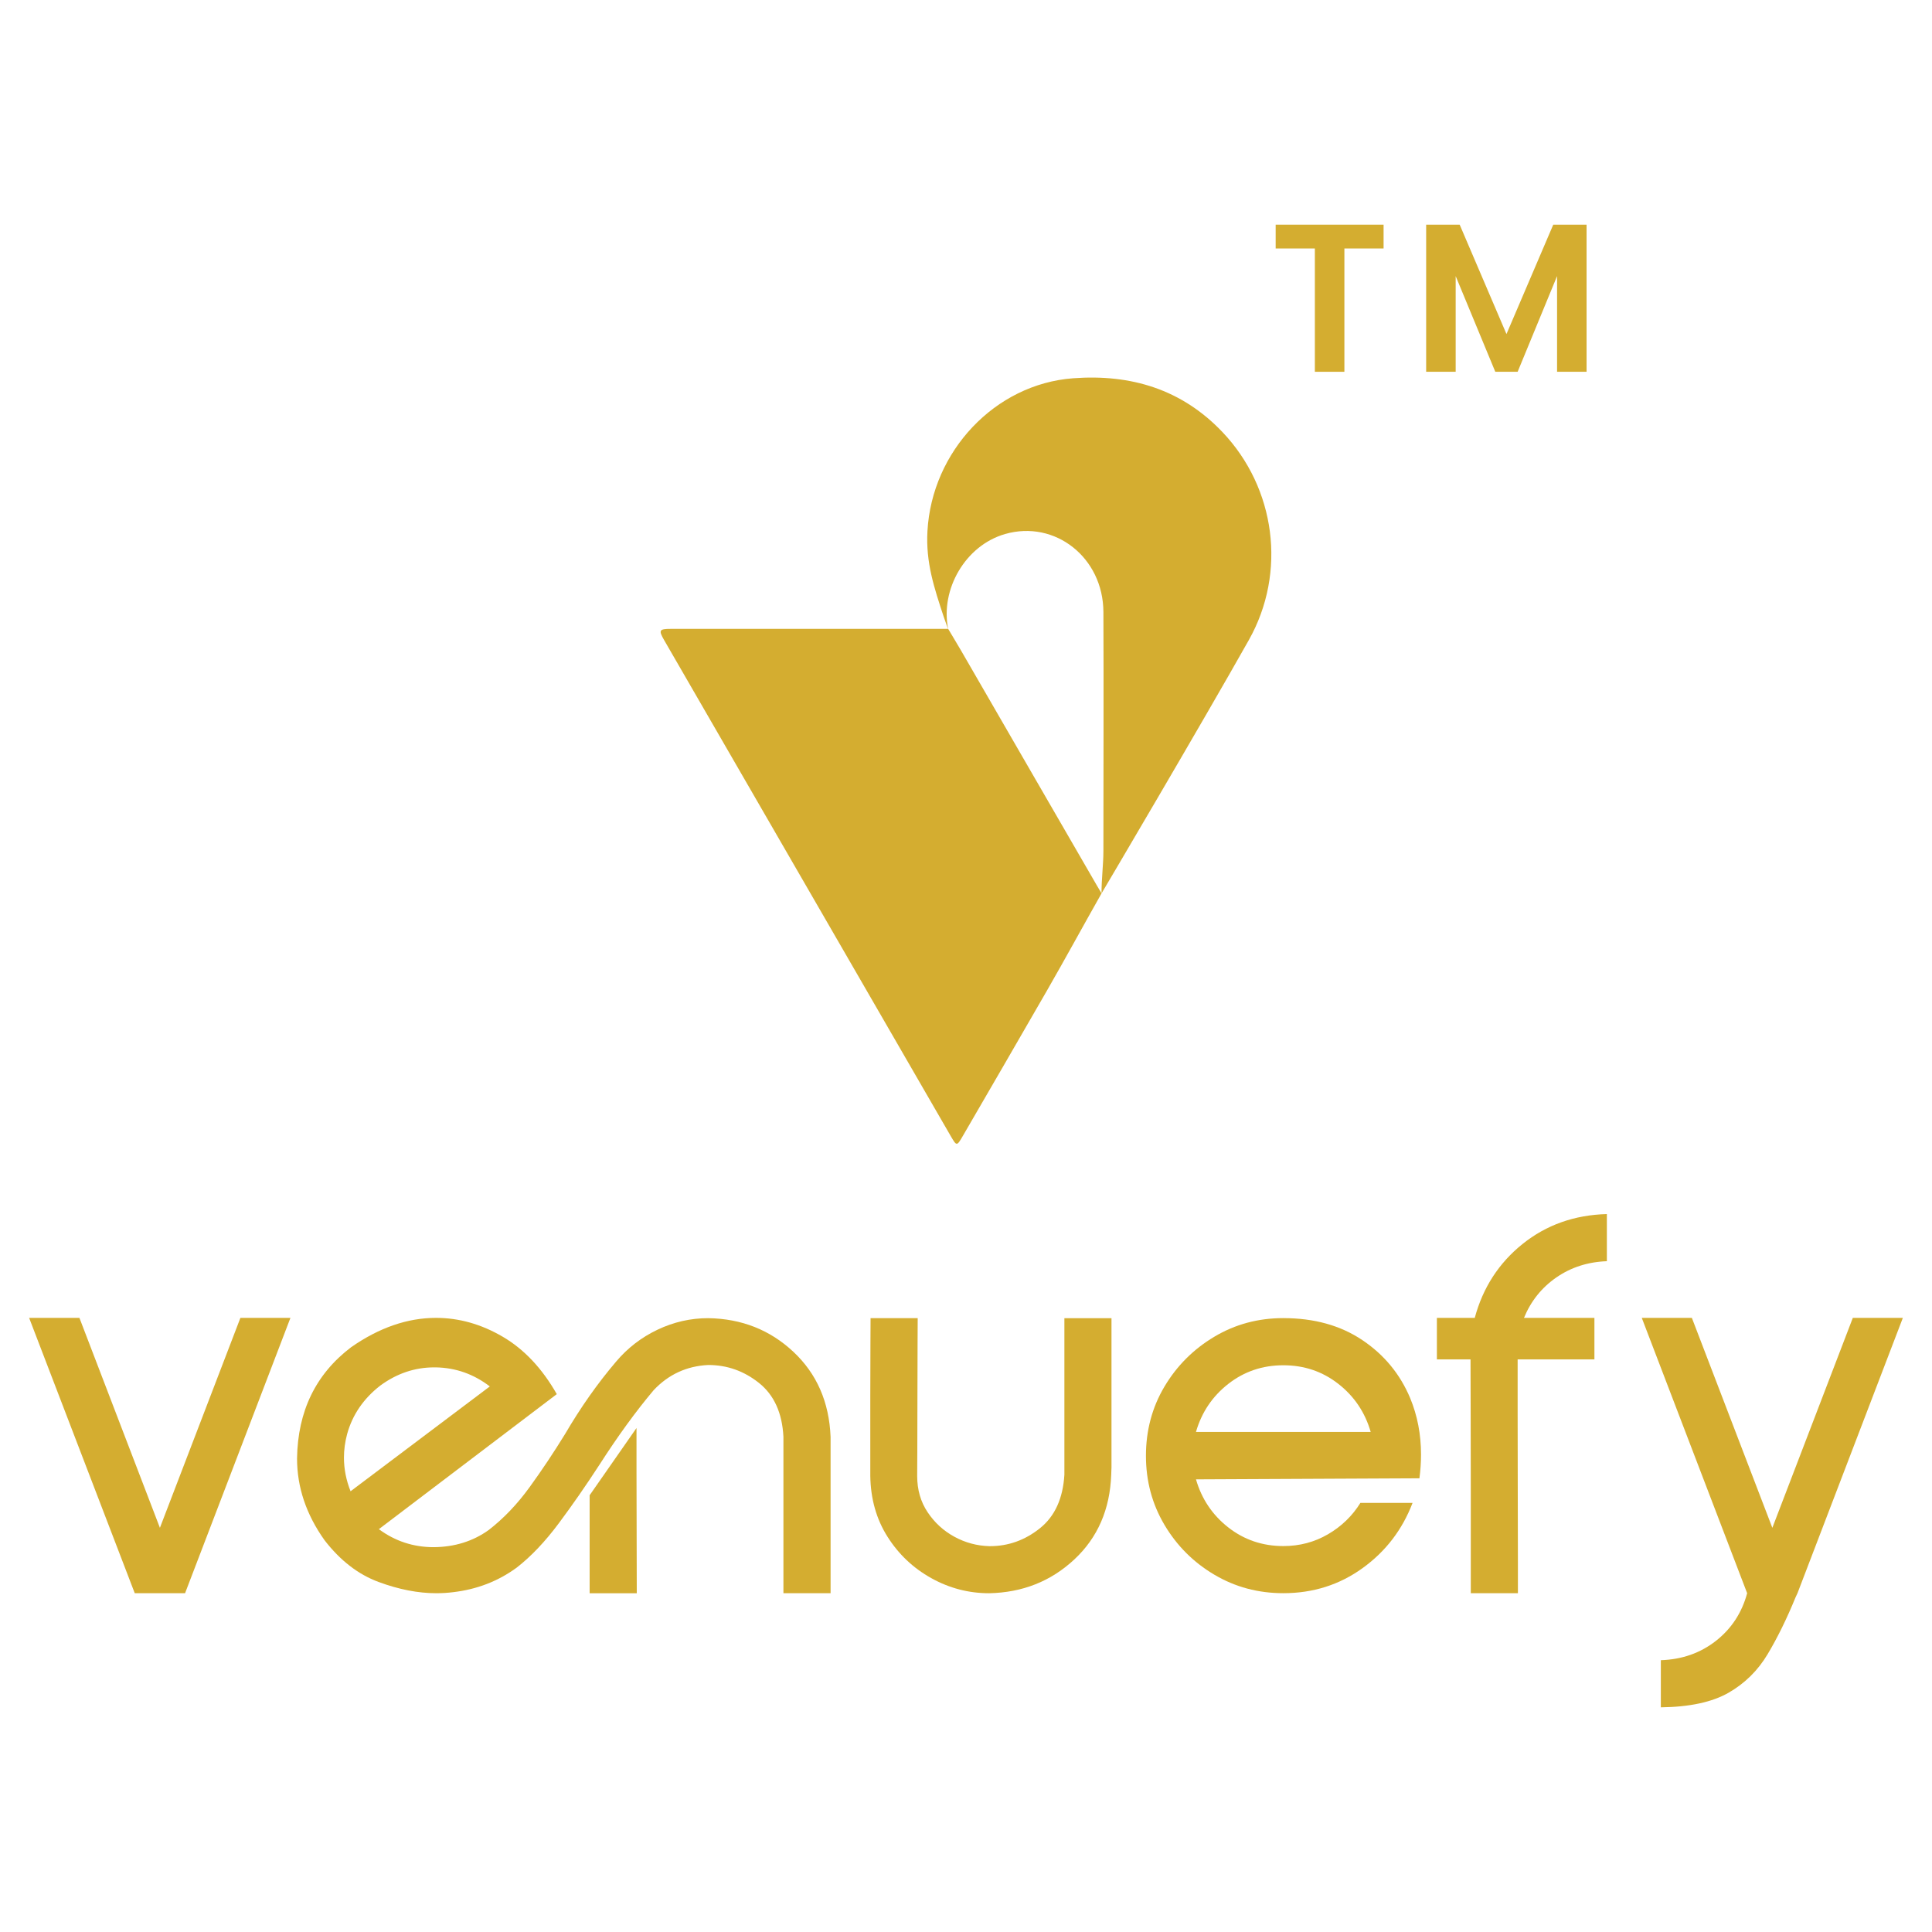
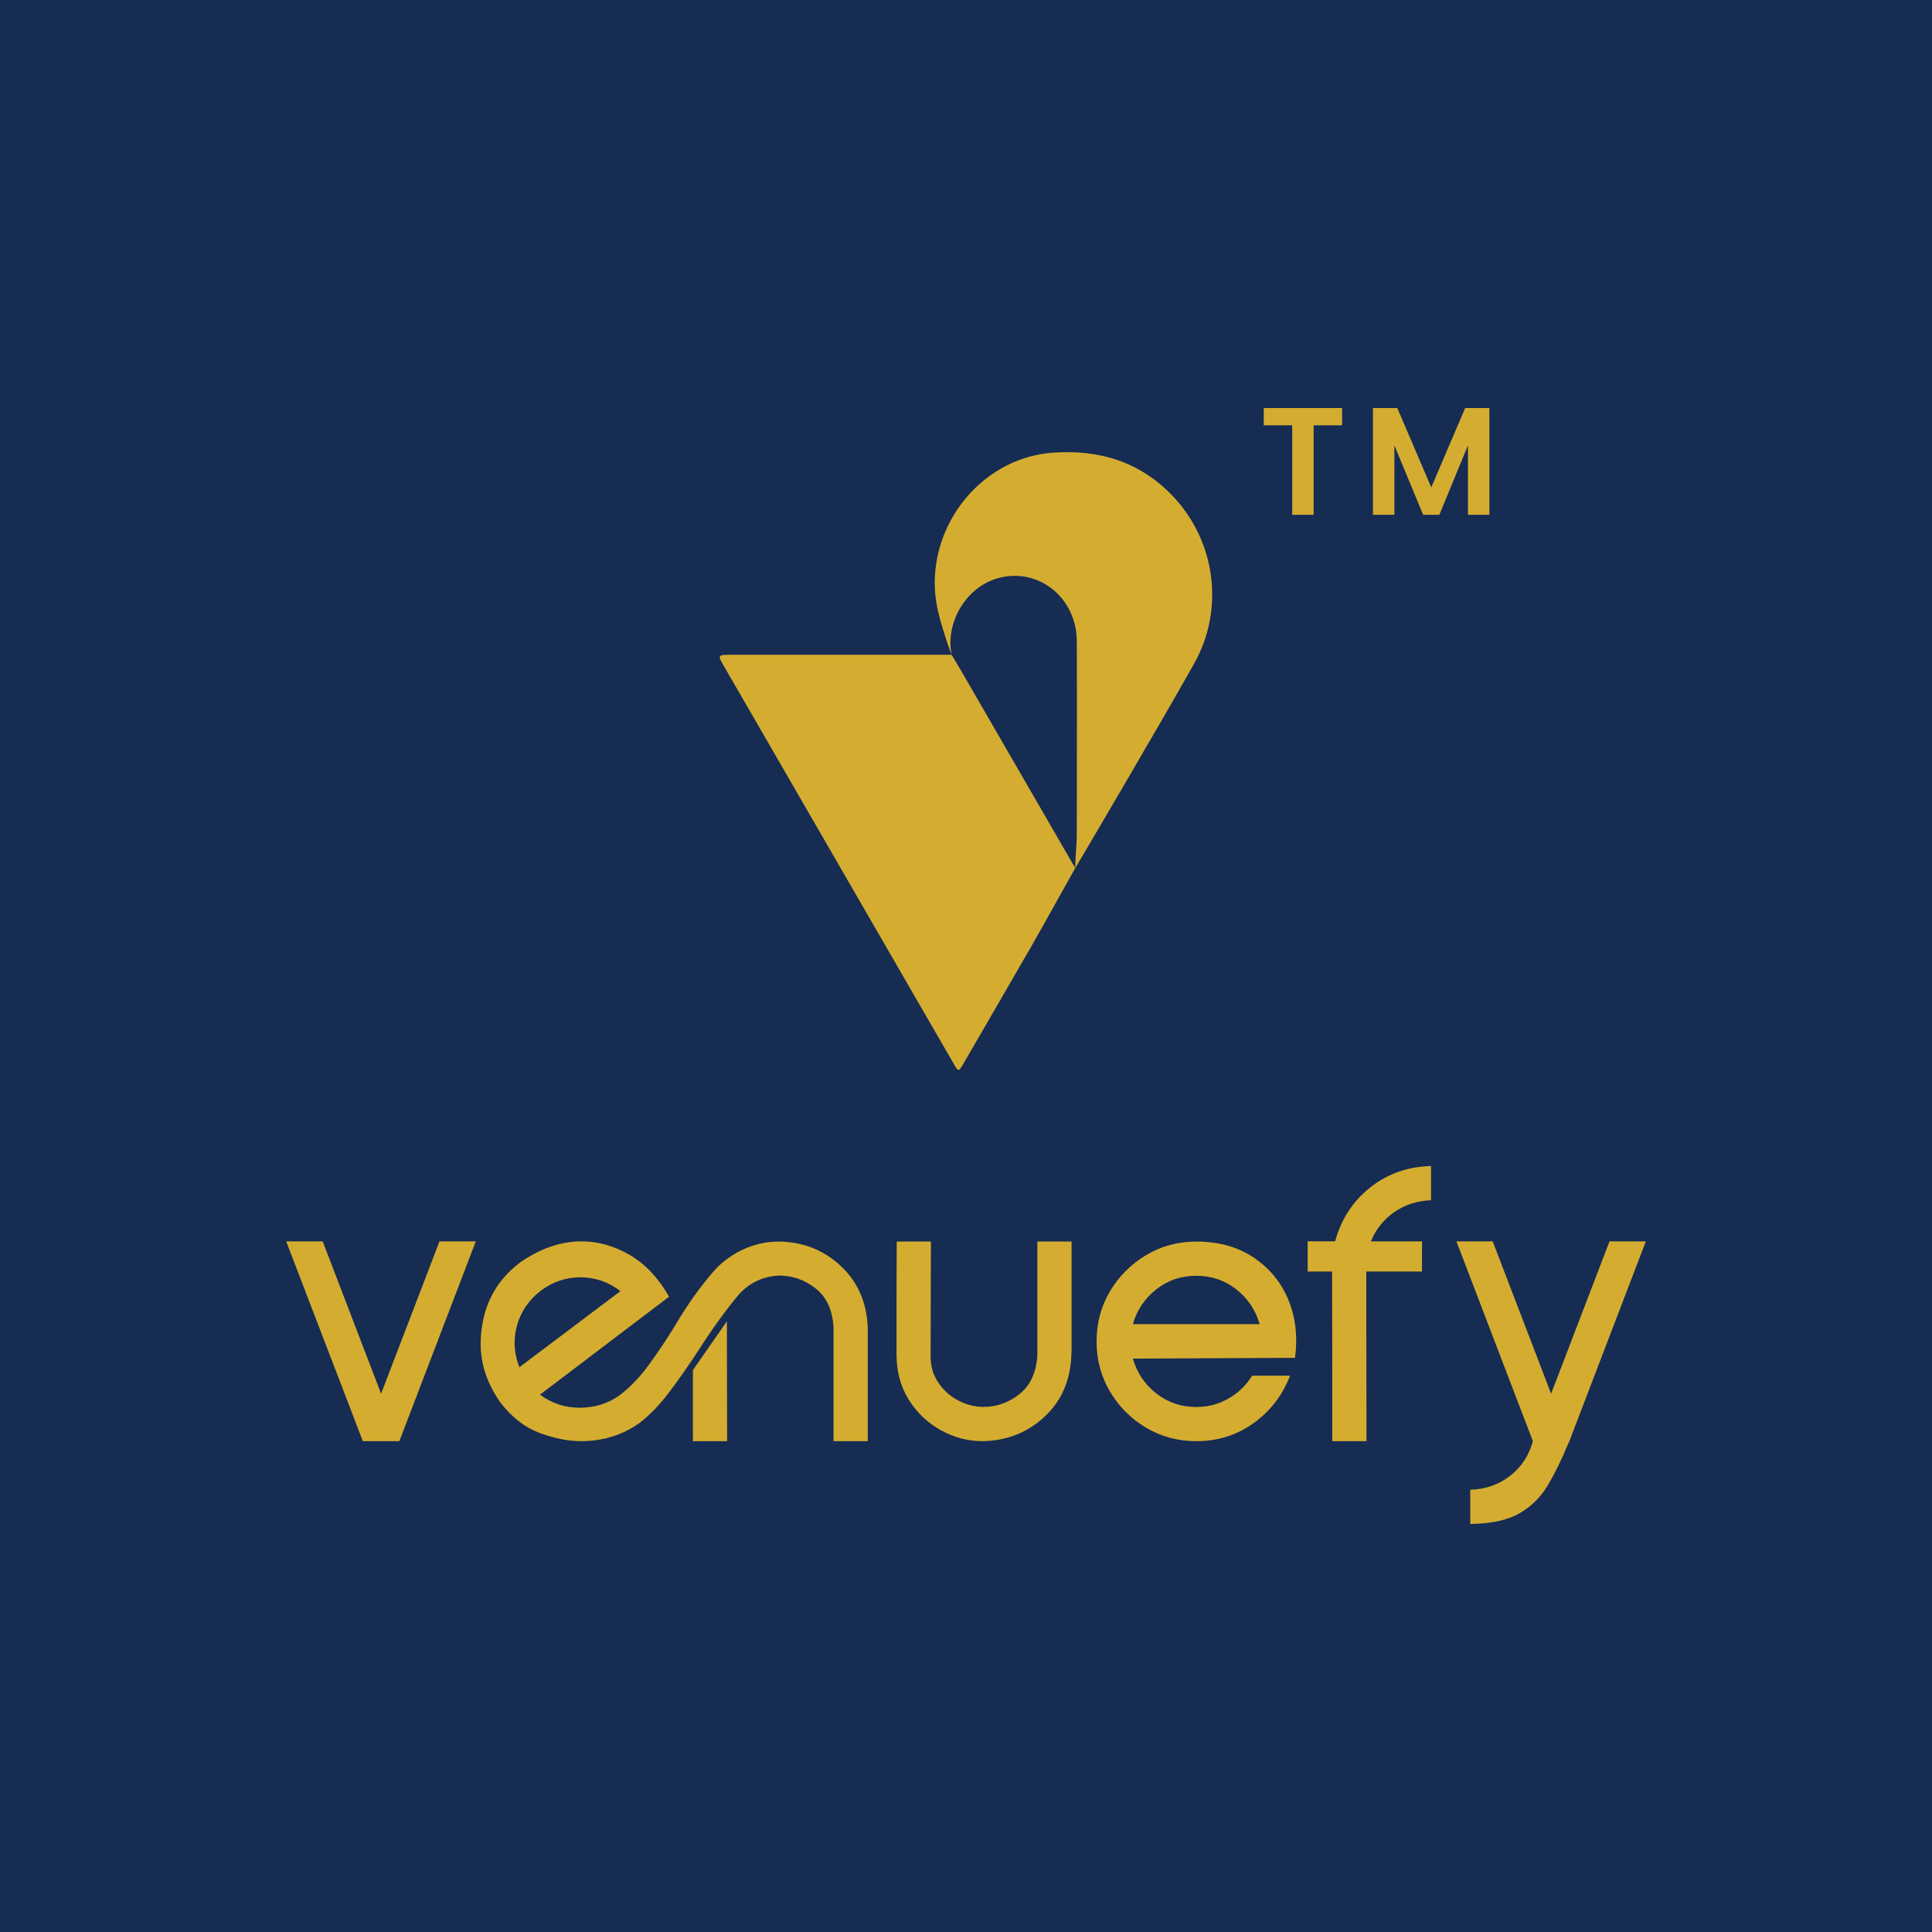
<svg xmlns="http://www.w3.org/2000/svg" id="Layer_1" data-name="Layer 1" viewBox="0 0 1080 1080">
  <defs>
    <style>
      .cls-1 {
+         fill: none;
+       }
+ 
+       .cls-2 {
+         fill: #162c53;
+       }
+ 
+       .cls-3 {
+         clip-path: url(#clippath-1);
+       }
+ 
+       .cls-4 {
        fill: #d4ad30;
      }
+ 
+       .cls-5 {
+         clip-path: url(#clippath);
+       }
    </style>
+     <clipPath id="clippath">
+       <rect class="cls-1" width="1080" height="1080" />
+     </clipPath>
+     <clipPath id="clippath-1">
+       <rect class="cls-1" width="1080" height="1080" />
+     </clipPath>
  </defs>
-   <g>
-     <path class="cls-1" d="M529.97,351.52s-1.57-4.13-2.35-6.5c-5.49-16.65-10.15-30.58-9.17-48.14,2.49-44.53,37.68-82.18,81.46-85.43,32.28-2.4,60.71,6.14,83.48,30.11,29.64,31.21,36.06,78.31,14.71,116.24-26.15,46.46-81.94,141-82.33,141.6-.08-7.48,1.04-16.2,1.04-23.68,0-44.54.19-89.09,0-133.63-.13-30.45-27.03-51.58-54.96-43.57-22.28,6.4-36.25,31.02-31.84,53h-.04Z" />
-     <path class="cls-1" d="M530.02,351.52c2.59,4.42,4.96,8.22,7.31,12.3,25.17,43.63,50.43,87.22,75.63,130.83.91,1.57,2.25,3.82,2.81,4.75-10.42,18.41-20.05,36.15-30.6,54.5-15.56,27.08-31.26,54.05-46.91,81.05-3.44,5.93-3.47,5.87-6.95-.15-53.35-92.32-106.69-184.64-160.04-276.94-3.21-5.57-2.83-6.32,3.8-6.32,48.75-.02,97.51,0,146.27,0,1.64,0,3.29,0,4.93,0,1.21,0,2.71,0,3.75,0" />
-   </g>
-   <g>
-     <polygon class="cls-1" points="44.4 736.69 89.39 854.06 134.39 736.69 162.36 736.69 103.45 890.62 75.33 890.62 16.28 736.69 44.4 736.69" />
-     <path class="cls-1" d="M464.29,890.62h-26.35v-87.47c-.69-13.32-5.23-23.33-13.62-30.04-8.39-6.71-17.86-10.07-28.42-10.07-12.04.59-22.2,5.28-30.49,14.06-9.97,11.84-20.08,25.75-30.34,41.74-7.5,11.54-15.07,22.45-22.72,32.71-7.65,10.26-15.47,18.5-23.46,24.72-10.36,7.6-22.2,12.19-35.52,13.76-3.16.4-6.31.59-9.47.59-10.17,0-20.92-2.09-32.27-6.29-11.35-4.19-21.41-11.96-30.19-23.31-10.26-14.4-15.39-29.65-15.39-45.73.39-26.44,10.46-47.16,30.19-62.16,15.69-10.95,31.52-16.43,47.51-16.43,12.83,0,25.24,3.5,37.23,10.51,11.99,7.01,22.07,17.72,30.27,32.12l-99.46,75.48c9.08,6.71,19.29,10.07,30.64,10.07,11.74-.1,22-3.3,30.79-9.62,8.39-6.51,16.01-14.5,22.87-23.98,6.86-9.47,13.44-19.33,19.76-29.6,8.78-15,18.3-28.51,28.57-40.55,6.41-7.6,14.14-13.54,23.16-17.83,9.03-4.29,18.48-6.44,28.34-6.44,18.65.3,34.51,6.56,47.58,18.8,13.07,12.24,20,28.07,20.8,47.51v87.47ZM273.81,775.03c-8.98-6.9-19.04-10.46-30.19-10.66h-.89c-10.85,0-20.92,3.4-30.19,10.21-9.38,7.3-15.54,16.33-18.5,27.09-1.18,4.44-1.77,8.83-1.77,13.17,0,6.31,1.23,12.58,3.7,18.79l77.85-58.61ZM329.61,835.86l26.2-37.59v23.39l.15,68.97h-26.35v-54.76Z" />
-     <path class="cls-1" d="M621.33,736.84v83.33c-.1,2.67-.15,4.05-.15,4.15-.69,19.44-7.57,35.25-20.65,47.44-13.08,12.19-28.93,18.48-47.58,18.87-11.45,0-22.23-2.81-32.34-8.43-10.12-5.63-18.28-13.34-24.49-23.16-6.22-9.82-9.42-21.14-9.62-33.97v-44.4c0-11.44.02-21.46.08-30.04.05-8.58.07-13.17.07-13.77h26.35c0,.59-.02,5.18-.07,13.77-.05,8.58-.08,18.6-.08,30.04s-.02,21.66-.07,30.64c-.05,8.98-.07,13.57-.07,13.77,0,7.7,1.95,14.46,5.85,20.28,3.89,5.82,8.88,10.38,14.95,13.69,6.07,3.31,12.55,5.06,19.46,5.26h.44c10.26,0,19.56-3.33,27.9-9.99,8.33-6.66,12.9-16.65,13.69-29.97v-87.47h26.35Z" />
-     <path class="cls-1" d="M717.39,736.84c17.27,0,31.99,4.1,44.18,12.29,12.19,8.19,21.09,18.99,26.72,32.41,4.04,9.77,6.07,20.28,6.07,31.52,0,4.34-.29,8.78-.89,13.32l-124.91.59c3.16,10.95,9.18,19.91,18.05,26.86,8.88,6.95,19.14,10.43,30.79,10.43,9.08,0,17.39-2.19,24.94-6.59,7.55-4.39,13.59-10.24,18.13-17.54h29.16c-5.72,15-15.05,27.16-27.97,36.48-12.92,9.32-27.68,13.99-44.25,13.99-14.11,0-26.99-3.45-38.63-10.36-11.65-6.9-20.92-16.18-27.83-27.82-6.91-11.65-10.36-24.52-10.36-38.63s3.45-27.11,10.36-38.7c6.9-11.6,16.18-20.87,27.83-27.83,11.64-6.96,24.52-10.43,38.63-10.43M766.23,800.48c-3.16-10.95-9.18-19.91-18.05-26.86-8.88-6.96-19.14-10.43-30.79-10.43s-21.9,3.48-30.79,10.43c-8.88,6.95-14.9,15.91-18.05,26.86h97.68Z" />
-     <path class="cls-1" d="M898.25,678.67v26.35c-10.66.39-20.08,3.43-28.27,9.1-8.2,5.68-14.21,13.2-18.06,22.57h39.37v23.24h-42.92v29.97c0,13.76.02,28.34.07,43.74.05,15.39.08,28.56.08,39.52v17.46h-26.34v-56.98c0-15.39-.03-29.97-.07-43.74-.05-13.77-.08-23.76-.08-29.97h-18.8v-23.24h21.17c4.54-16.87,13.44-30.64,26.71-41.29,13.27-10.66,28.98-16.23,47.14-16.73" />
-     <path class="cls-1" d="M945.76,736.69l44.99,117.37,44.99-117.37h27.97l-58.91,153.93c-.29.69-.64,1.43-1.04,2.22-4.93,12.04-10.14,22.65-15.62,31.82-5.47,9.18-12.78,16.38-21.9,21.61-9.13,5.23-21.74,7.94-37.82,8.14v-26.35c11.84-.39,22.1-4,30.79-10.8,8.68-6.81,14.5-15.69,17.46-26.64l-58.91-153.93h27.97Z" />
-   </g>
-   <g>
-     <polygon class="cls-1" points="773.43 125.59 773.43 138.9 751.52 138.9 751.52 207.83 735.02 207.83 735.02 138.9 713.1 138.9 713.1 125.59 773.43 125.59" />
-     <polygon class="cls-1" points="886.9 125.59 886.9 207.83 870.41 207.83 870.41 154.34 848.37 207.83 835.88 207.83 813.73 154.34 813.73 207.83 797.23 207.83 797.23 125.59 815.97 125.59 842.13 186.74 868.28 125.59 886.9 125.59" />
+   <g id="Artwork_3" data-name="Artwork 3">
+     <g class="cls-5">
+       <rect class="cls-2" width="1080" height="1080" />
+       <g class="cls-3">
+         <path class="cls-4" d="M531.92,366.01s-1.27-3.33-1.9-5.24c-4.43-13.42-8.18-24.66-7.39-38.82,2.01-35.91,30.38-66.26,65.68-68.88,26.03-1.93,48.95,4.95,67.31,24.28,23.9,25.16,29.07,63.14,11.86,93.72-21.08,37.46-66.06,113.68-66.38,114.17-.06-6.03.84-13.07.84-19.09,0-35.91.15-71.83,0-107.74-.11-24.55-21.8-41.58-44.31-35.13-17.97,5.16-29.23,25.01-25.67,42.73h-.04Z" />
+         <path class="cls-4" d="M531.95,366.01c2.09,3.57,4,6.62,5.89,9.92,20.29,35.18,40.66,70.32,60.98,105.48.73,1.26,1.82,3.08,2.27,3.83-8.4,14.84-16.16,29.14-24.67,43.94-12.54,21.83-25.21,43.58-37.83,65.35-2.77,4.78-2.8,4.73-5.6-.12-43.02-74.43-86.02-148.86-129.03-223.28-2.59-4.49-2.28-5.1,3.06-5.1,39.3-.02,78.62,0,117.93,0,1.33,0,2.65,0,3.98,0,.98,0,2.18,0,3.02,0" />
+         <polygon class="cls-4" points="180.38 693.93 213.03 779.1 245.68 693.93 265.98 693.93 223.23 805.62 202.83 805.62 159.98 693.93 180.38 693.93" />
+         <path class="cls-4" d="M485.07,805.62h-19.12v-63.47c-.5-9.67-3.79-16.93-9.88-21.8-6.09-4.87-12.96-7.3-20.62-7.3-8.74.43-16.11,3.83-22.12,10.2-7.23,8.59-14.57,18.69-22.02,30.29-5.44,8.38-10.94,16.29-16.48,23.74-5.55,7.45-11.22,13.42-17.02,17.93-7.52,5.51-16.11,8.84-25.78,9.99-2.29.29-4.58.43-6.87.43-7.38,0-15.18-1.52-23.41-4.56-8.23-3.04-15.54-8.68-21.91-16.92-7.45-10.45-11.17-21.51-11.17-33.19.29-19.19,7.59-34.22,21.91-45.11,11.38-7.95,22.88-11.92,34.47-11.92,9.31,0,18.31,2.54,27.01,7.62,8.7,5.09,16.02,12.86,21.96,23.31l-72.17,54.77c6.59,4.87,14,7.3,22.23,7.3,8.52-.07,15.97-2.4,22.34-6.98,6.09-4.73,11.62-10.52,16.59-17.4,4.98-6.87,9.76-14.03,14.34-21.48,6.37-10.88,13.28-20.69,20.73-29.43,4.65-5.51,10.26-9.83,16.81-12.94,6.55-3.12,13.41-4.67,20.57-4.67,13.53.21,25.04,4.76,34.53,13.64,9.49,8.88,14.52,20.37,15.09,34.47v63.47ZM346.85,721.75c-6.52-5.01-13.82-7.59-21.91-7.73h-.64c-7.88,0-15.18,2.47-21.91,7.41-6.8,5.3-11.28,11.85-13.43,19.65-.86,3.22-1.29,6.41-1.29,9.56,0,4.58.89,9.13,2.68,13.64l56.49-42.53ZM387.34,765.89l19.01-27.28v16.97l.11,50.04h-19.12v-39.74Z" />
+         <path class="cls-4" d="M599.01,694.04v60.46c-.07,1.93-.11,2.94-.11,3.01-.5,14.1-5.5,25.58-14.98,34.42-9.49,8.84-20.99,13.41-34.53,13.69-8.3,0-16.13-2.04-23.47-6.12-7.34-4.08-13.26-9.68-17.77-16.81-4.51-7.12-6.84-15.34-6.98-24.65v-32.22c0-8.3.02-15.57.06-21.8.03-6.23.05-9.56.05-9.99h19.12c0,.43-.02,3.76-.05,9.99-.04,6.23-.06,13.5-.06,21.8s-.02,15.72-.05,22.23c-.04,6.52-.05,9.85-.05,9.99,0,5.58,1.41,10.49,4.24,14.71,2.83,4.23,6.44,7.54,10.85,9.93,4.4,2.4,9.11,3.67,14.12,3.81h.32c7.45,0,14.19-2.42,20.25-7.25,6.05-4.83,9.36-12.08,9.93-21.75v-63.47h19.12Z" />
+         <path class="cls-4" d="M668.72,694.04c12.53,0,23.22,2.97,32.06,8.92,8.84,5.94,15.3,13.78,19.39,23.52,2.93,7.09,4.4,14.71,4.4,22.88,0,3.15-.21,6.37-.65,9.67l-90.64.43c2.29,7.95,6.66,14.45,13.1,19.49,6.45,5.05,13.89,7.57,22.34,7.57,6.59,0,12.62-1.59,18.1-4.78,5.48-3.18,9.86-7.43,13.16-12.73h21.16c-4.15,10.88-10.92,19.71-20.3,26.47-9.38,6.76-20.08,10.15-32.11,10.15-10.24,0-19.58-2.51-28.03-7.52-8.45-5.01-15.18-11.74-20.19-20.19-5.01-8.45-7.52-17.79-7.52-28.03s2.5-19.67,7.52-28.08c5.01-8.41,11.74-15.14,20.19-20.19,8.45-5.05,17.79-7.57,28.03-7.57M704.16,740.22c-2.29-7.95-6.66-14.45-13.1-19.49-6.45-5.05-13.89-7.57-22.34-7.57s-15.89,2.52-22.34,7.57c-6.44,5.05-10.81,11.54-13.1,19.49h70.88Z" />
+         <path class="cls-4" d="M799.95,651.83v19.12c-7.73.29-14.57,2.49-20.51,6.6-5.95,4.12-10.31,9.58-13.1,16.38h28.57v16.86h-31.15v21.75c0,9.99.02,20.57.05,31.74.04,11.17.05,20.73.05,28.67v12.67h-19.12v-41.35c0-11.17-.02-21.75-.05-31.74-.04-9.99-.05-17.24-.05-21.75h-13.64v-16.86h15.36c3.29-12.24,9.76-22.23,19.39-29.96,9.63-7.73,21.03-11.78,34.21-12.14" />
+         <path class="cls-4" d="M834.43,693.93l32.65,85.17,32.65-85.17h20.3l-42.74,111.69c-.21.5-.47,1.04-.75,1.61-3.58,8.74-7.35,16.43-11.33,23.09-3.97,6.66-9.27,11.88-15.89,15.68-6.62,3.79-15.77,5.76-27.44,5.91v-19.12c8.59-.29,16.04-2.9,22.34-7.84,6.3-4.94,10.52-11.38,12.67-19.33l-42.74-111.69h20.3Z" />
+         <polygon class="cls-4" points="750.23 228.09 750.23 237.75 734.33 237.75 734.33 287.77 722.36 287.77 722.36 237.75 706.45 237.75 706.45 228.09 750.23 228.09" />
+         <polygon class="cls-4" points="832.57 228.09 832.57 287.77 820.6 287.77 820.6 248.95 804.61 287.77 795.54 287.77 779.47 248.95 779.47 287.77 767.5 287.77 767.5 228.09 781.1 228.09 800.08 272.46 819.06 228.09 832.57 228.09" />
+       </g>
+     </g>
  </g>
</svg>
